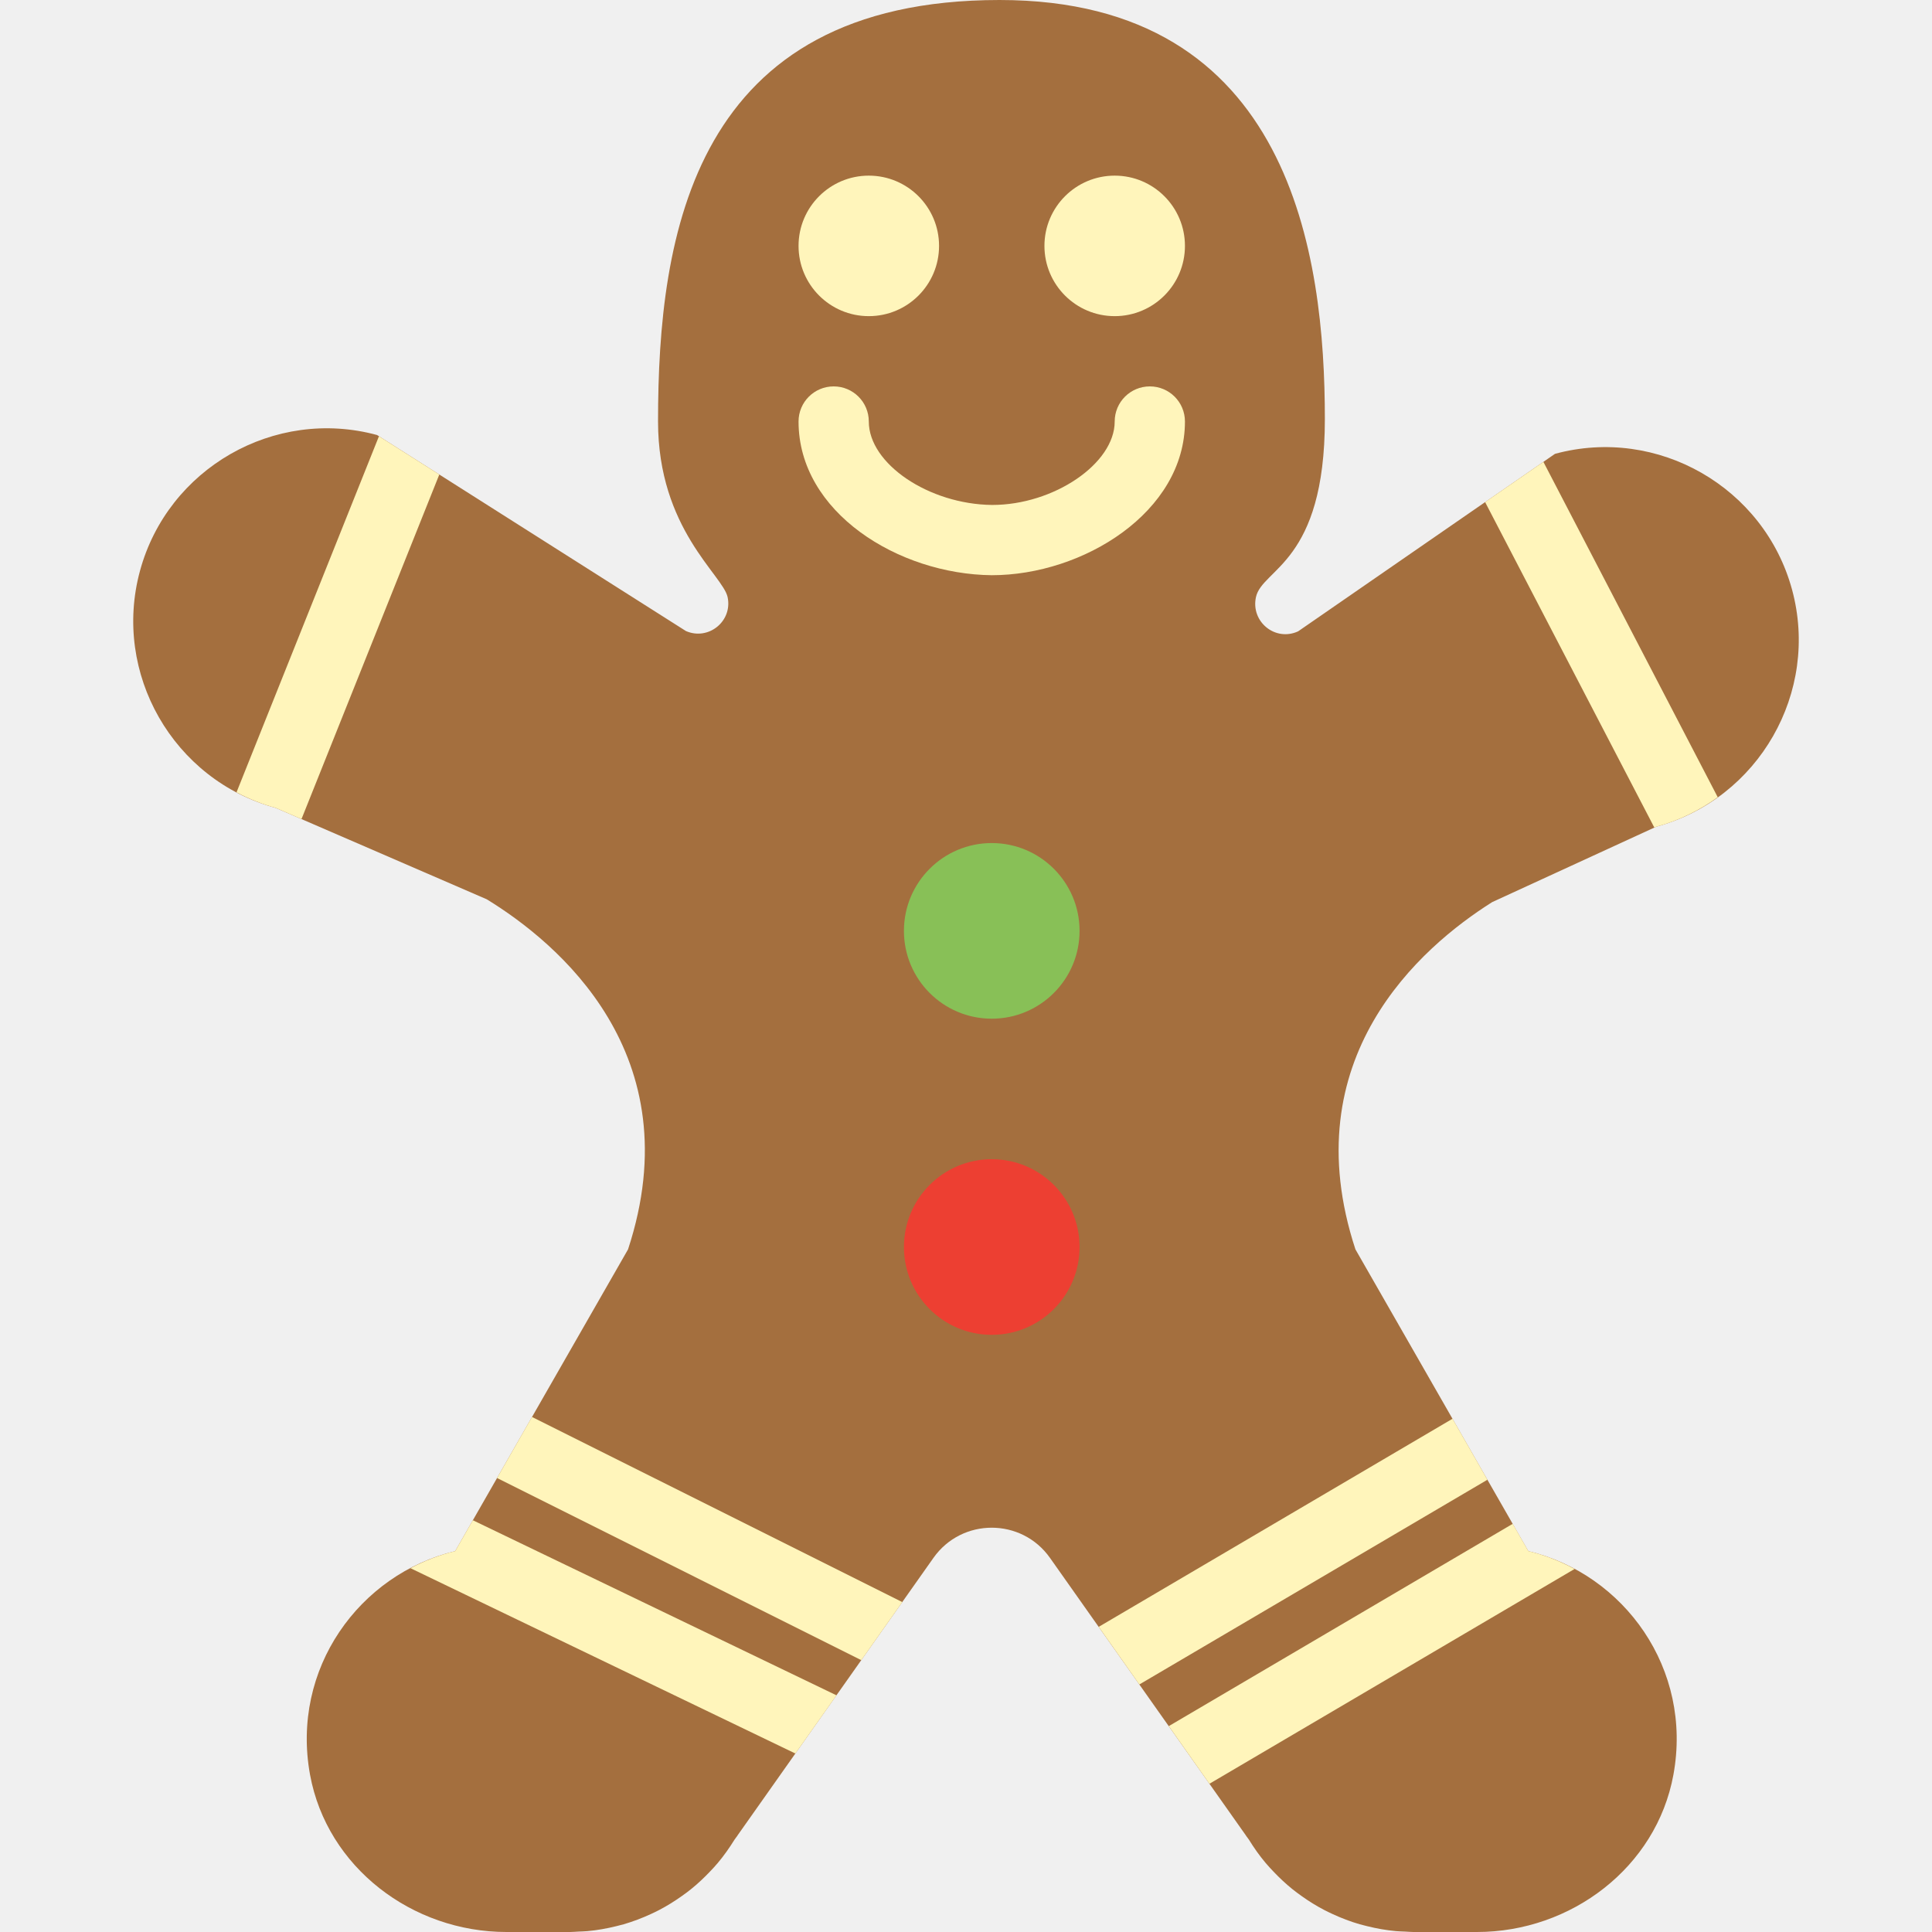
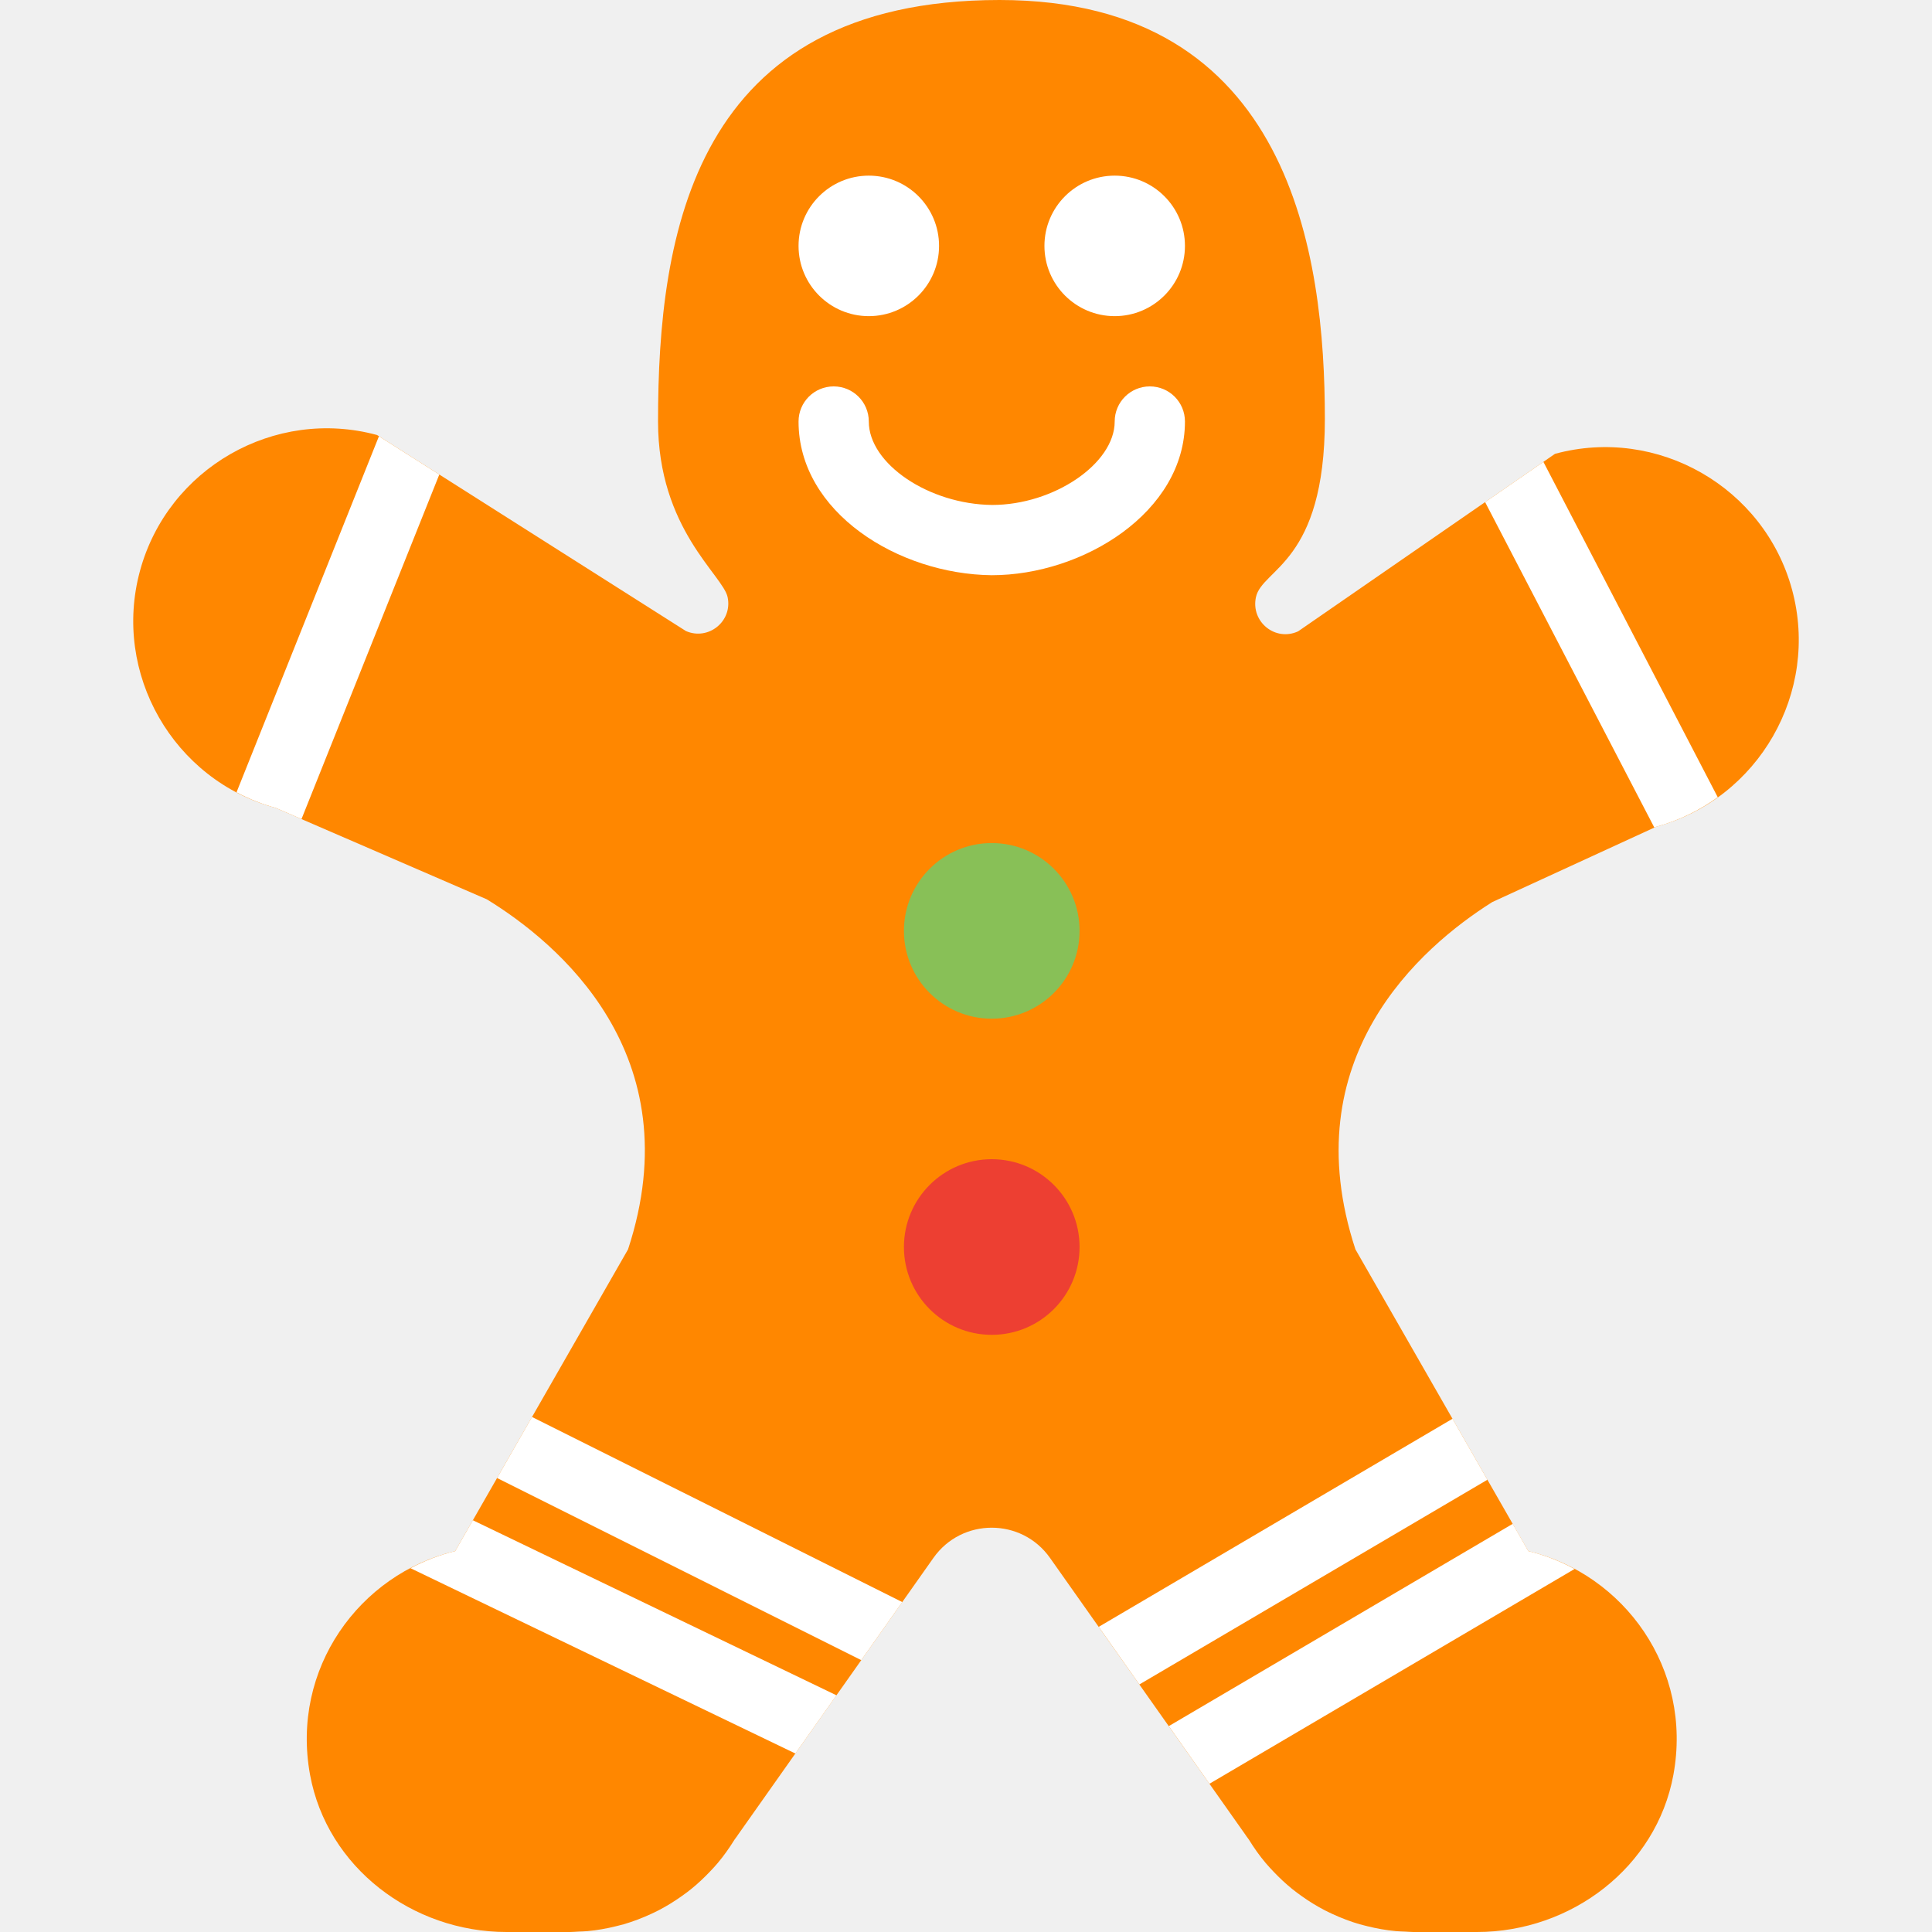
- <svg xmlns="http://www.w3.org/2000/svg" version="1.1" id="Capa_1" x="0px" y="0px" viewBox="0 0 55 55" style="enable-background:new 0 0 55 55;" xml:space="preserve">
-   <g>
-     <path style="fill:#A46F3E;" d="M42.48,25.681l4.669-2.146c2.919-0.793,4.659-3.83,3.867-6.749c-0.793-2.919-3.83-4.659-6.749-3.866   l-7.312,5.053C36.304,18.272,35.603,17.7,35.754,17c0.177-0.82,1.962-0.969,1.962-5.068C37.716,7.289,36.764,0,28.456,0   c-8.723,0-9.723,6.679-9.723,12c0,3.063,1.848,4.369,1.981,5c0.144,0.685-0.544,1.243-1.186,0.965l-8.794-5.581   c-2.919-0.793-5.956,0.947-6.749,3.867h0C3.191,19.17,4.931,22.207,7.85,23l6.007,2.601c2.011,1.232,5.846,4.412,4.022,9.966   l-4.921,8.59c-2.728,0.655-4.685,3.351-4.131,6.37C9.312,53.162,11.739,55,14.42,55h1.813c0.079,0,0.156-0.009,0.235-0.012   c0.085-0.004,0.17-0.005,0.254-0.013c0.283-0.025,0.558-0.075,0.827-0.142c0.069-0.017,0.138-0.034,0.206-0.053   c0.267-0.078,0.524-0.176,0.773-0.291c0.079-0.036,0.156-0.073,0.233-0.113c0.227-0.118,0.443-0.253,0.65-0.4   c0.09-0.064,0.178-0.128,0.264-0.198c0.19-0.153,0.368-0.321,0.536-0.498c0.077-0.081,0.153-0.161,0.225-0.248   c0.175-0.208,0.332-0.432,0.476-0.664c0.027-0.044,0.063-0.078,0.088-0.123l5.573-7.895c0.809-1.146,2.509-1.146,3.318,0   l5.573,7.895c0.026,0.045,0.061,0.079,0.088,0.123c0.144,0.233,0.3,0.456,0.476,0.664c0.072,0.086,0.148,0.167,0.225,0.248   c0.168,0.177,0.346,0.344,0.536,0.498c0.086,0.069,0.174,0.134,0.264,0.198c0.207,0.148,0.423,0.282,0.65,0.4   c0.077,0.04,0.154,0.076,0.233,0.113c0.249,0.115,0.506,0.214,0.773,0.291c0.069,0.02,0.137,0.036,0.206,0.053   c0.269,0.067,0.544,0.117,0.827,0.142c0.085,0.008,0.169,0.009,0.254,0.013C40.077,54.991,40.154,55,40.233,55h1.813   c2.68,0,5.108-1.838,5.592-4.474c0.555-3.019-1.402-5.715-4.131-6.37l-4.921-8.59C36.801,30.129,40.439,26.967,42.48,25.681z" />
-     <circle style="fill:#ED3F32;" cx="28.233" cy="35.5" r="2.5" />
-     <circle style="fill:#88C057;" cx="28.233" cy="26.5" r="2.5" />
-     <circle style="fill:#FFF5BB;" cx="31.733" cy="7" r="2" />
-     <circle style="fill:#FFF5BB;" cx="24.733" cy="7" r="2" />
-     <path style="fill:#FFF5BB;" d="M28.233,16.375c-2.661-0.027-5.5-1.792-5.5-4.375c0-0.553,0.447-1,1-1s1,0.447,1,1   c0,1.202,1.706,2.356,3.511,2.375c1.756,0,3.489-1.177,3.489-2.375c0-0.553,0.447-1,1-1s1,0.447,1,1   C33.733,14.578,30.835,16.375,28.233,16.375z" />
-     <path style="fill:#FFF5BB;" d="M43.937,13.148l-1.659,1.146l4.818,9.266l0.053-0.024c0.649-0.176,1.235-0.468,1.752-0.84   L43.937,13.148z" />
-     <polygon style="fill:#FFF5BB;" points="32.435,47.953 42.344,42.125 41.35,40.389 31.278,46.313  " />
-     <path style="fill:#FFF5BB;" d="M34.43,50.78l10.395-6.115c-0.412-0.222-0.852-0.397-1.317-0.509l-0.444-0.776l-9.791,5.759   L34.43,50.78z" />
-     <polygon style="fill:#FFF5BB;" points="25.686,45.608 15.145,40.338 14.15,42.076 24.519,47.261  " />
-     <path style="fill:#FFF5BB;" d="M22.643,49.919l1.17-1.657l-10.352-4.984l-0.503,0.879c-0.449,0.108-0.874,0.276-1.273,0.486   L22.643,49.919z" />
-     <path style="fill:#FFF5BB;" d="M6.733,22.556C7.083,22.74,7.454,22.893,7.85,23l0.733,0.317l3.923-9.808l-1.718-1.09L6.733,22.556z   " />
+ <svg xmlns="http://www.w3.org/2000/svg" width="100%" height="100%" viewBox="0 0 512 512" version="1.1" xml:space="preserve" style="fill-rule:evenodd;clip-rule:evenodd;stroke-linejoin:round;stroke-miterlimit:1.414;">
+   <g id="Icon">
+     <path d="M395.45,239.067l43.464,-19.978c27.174,-7.382 43.371,-35.653 35.999,-62.827c-7.383,-27.173 -35.654,-43.371 -62.827,-35.989l-68.069,47.039c-6.06,2.784 -12.585,-2.541 -11.18,-9.057c1.648,-7.634 18.265,-9.021 18.265,-47.179c0,-43.222 -8.863,-111.076 -86.203,-111.076c-81.203,0 -90.512,62.175 -90.512,111.709c0,28.514 17.203,40.672 18.442,46.546c1.34,6.376 -5.065,11.571 -11.041,8.983l-81.864,-51.954c-27.173,-7.382 -55.445,8.815 -62.827,35.998c-7.392,27.173 8.806,55.445 35.979,62.827l55.92,24.213c18.721,11.469 54.421,41.072 37.441,92.774l-45.81,79.966c-25.395,6.097 -43.613,31.194 -38.456,59.298c4.515,24.53 27.108,41.64 52.066,41.64l16.877,0c0.736,0 1.453,-0.084 2.188,-0.112c0.791,-0.037 1.583,-0.046 2.365,-0.121c2.634,-0.232 5.194,-0.698 7.698,-1.322c0.643,-0.158 1.285,-0.316 1.918,-0.493c2.485,-0.726 4.878,-1.638 7.196,-2.709c0.735,-0.335 1.452,-0.68 2.169,-1.052c2.113,-1.098 4.124,-2.355 6.051,-3.724c0.838,-0.595 1.657,-1.191 2.457,-1.843c1.769,-1.424 3.426,-2.988 4.99,-4.636c0.717,-0.754 1.424,-1.498 2.095,-2.308c1.629,-1.937 3.09,-4.022 4.431,-6.182c0.251,-0.409 0.586,-0.726 0.819,-1.145l51.879,-73.495c7.532,-10.668 23.357,-10.668 30.888,0l51.88,73.495c0.242,0.419 0.567,0.736 0.819,1.145c1.34,2.169 2.793,4.245 4.431,6.182c0.67,0.8 1.378,1.554 2.094,2.308c1.564,1.648 3.221,3.203 4.99,4.636c0.801,0.643 1.62,1.248 2.458,1.843c1.927,1.378 3.937,2.626 6.051,3.724c0.716,0.372 1.433,0.708 2.169,1.052c2.318,1.071 4.71,1.992 7.196,2.709c0.642,0.186 1.275,0.335 1.917,0.493c2.504,0.624 5.064,1.09 7.699,1.322c0.791,0.075 1.573,0.084 2.364,0.121c0.754,0.028 1.471,0.112 2.207,0.112l16.877,0c24.948,0 47.551,-17.11 52.056,-41.649c5.167,-28.104 -13.051,-53.201 -38.455,-59.299l-45.81,-79.965c-16.617,-50.613 17.249,-80.049 36.249,-92.02Z" style="fill:#ff8700;fill-rule:nonzero;" />
+     <circle cx="262.824" cy="330.473" r="23.273" style="fill:#ed3f32;" />
+     <circle cx="262.824" cy="246.691" r="23.273" style="fill:#88c057;" />
+     <circle cx="295.405" cy="65.164" r="18.618" style="fill:#fff;" />
+     <circle cx="230.242" cy="65.164" r="18.618" style="fill:#fff;" />
+     <path d="M262.824,152.436c-24.772,-0.251 -51.2,-16.682 -51.2,-40.727c0,-5.148 4.161,-9.309 9.309,-9.309c5.148,0 9.309,4.161 9.309,9.309c0,11.19 15.881,21.932 32.684,22.109c16.347,0 32.479,-10.957 32.479,-22.109c0,-5.148 4.162,-9.309 9.309,-9.309c5.148,0 9.31,4.161 9.31,9.309c0,23.999 -26.978,40.727 -51.2,40.727Z" style="fill:#fff;fill-rule:nonzero;" />
+     <path d="M409.014,122.396l-15.444,10.668l44.851,86.258l0.493,-0.223c6.042,-1.639 11.497,-4.357 16.31,-7.82l-46.21,-88.883Z" style="fill:#fff;fill-rule:nonzero;" />
+     <path d="M301.94,446.399l92.244,-54.254l-9.253,-16.16l-93.761,55.147l10.77,15.267Z" style="fill:#fff;fill-rule:nonzero;" />
+     <path d="M320.512,472.716l96.768,-56.925c-3.835,-2.067 -7.931,-3.696 -12.26,-4.739l-4.133,-7.224l-91.146,53.611l10.771,15.277Z" style="fill:#fff;fill-rule:nonzero;" />
+     <path d="M239.113,424.569l-98.127,-49.059l-9.262,16.179l96.526,48.268l10.863,-15.388Z" style="fill:#fff;fill-rule:nonzero;" />
+     <path d="M210.786,464.701l10.891,-15.426l-96.367,-46.396l-4.683,8.183c-4.18,1.005 -8.136,2.569 -11.85,4.524l102.009,49.115Z" style="fill:#fff;fill-rule:nonzero;" />
+     <path d="M62.678,209.976c3.258,1.713 6.712,3.137 10.398,4.133l6.824,2.951l36.519,-91.303l-15.993,-10.147l-37.748,94.366Z" style="fill:#fff;fill-rule:nonzero;" />
  </g>
-   <g>
- </g>
-   <g>
- </g>
-   <g>
- </g>
-   <g>
- </g>
-   <g>
- </g>
-   <g>
- </g>
-   <g>
- </g>
-   <g>
- </g>
-   <g>
- </g>
-   <g>
- </g>
-   <g>
- </g>
-   <g>
- </g>
-   <g>
- </g>
-   <g>
- </g>
-   <g>
- </g>
</svg>
